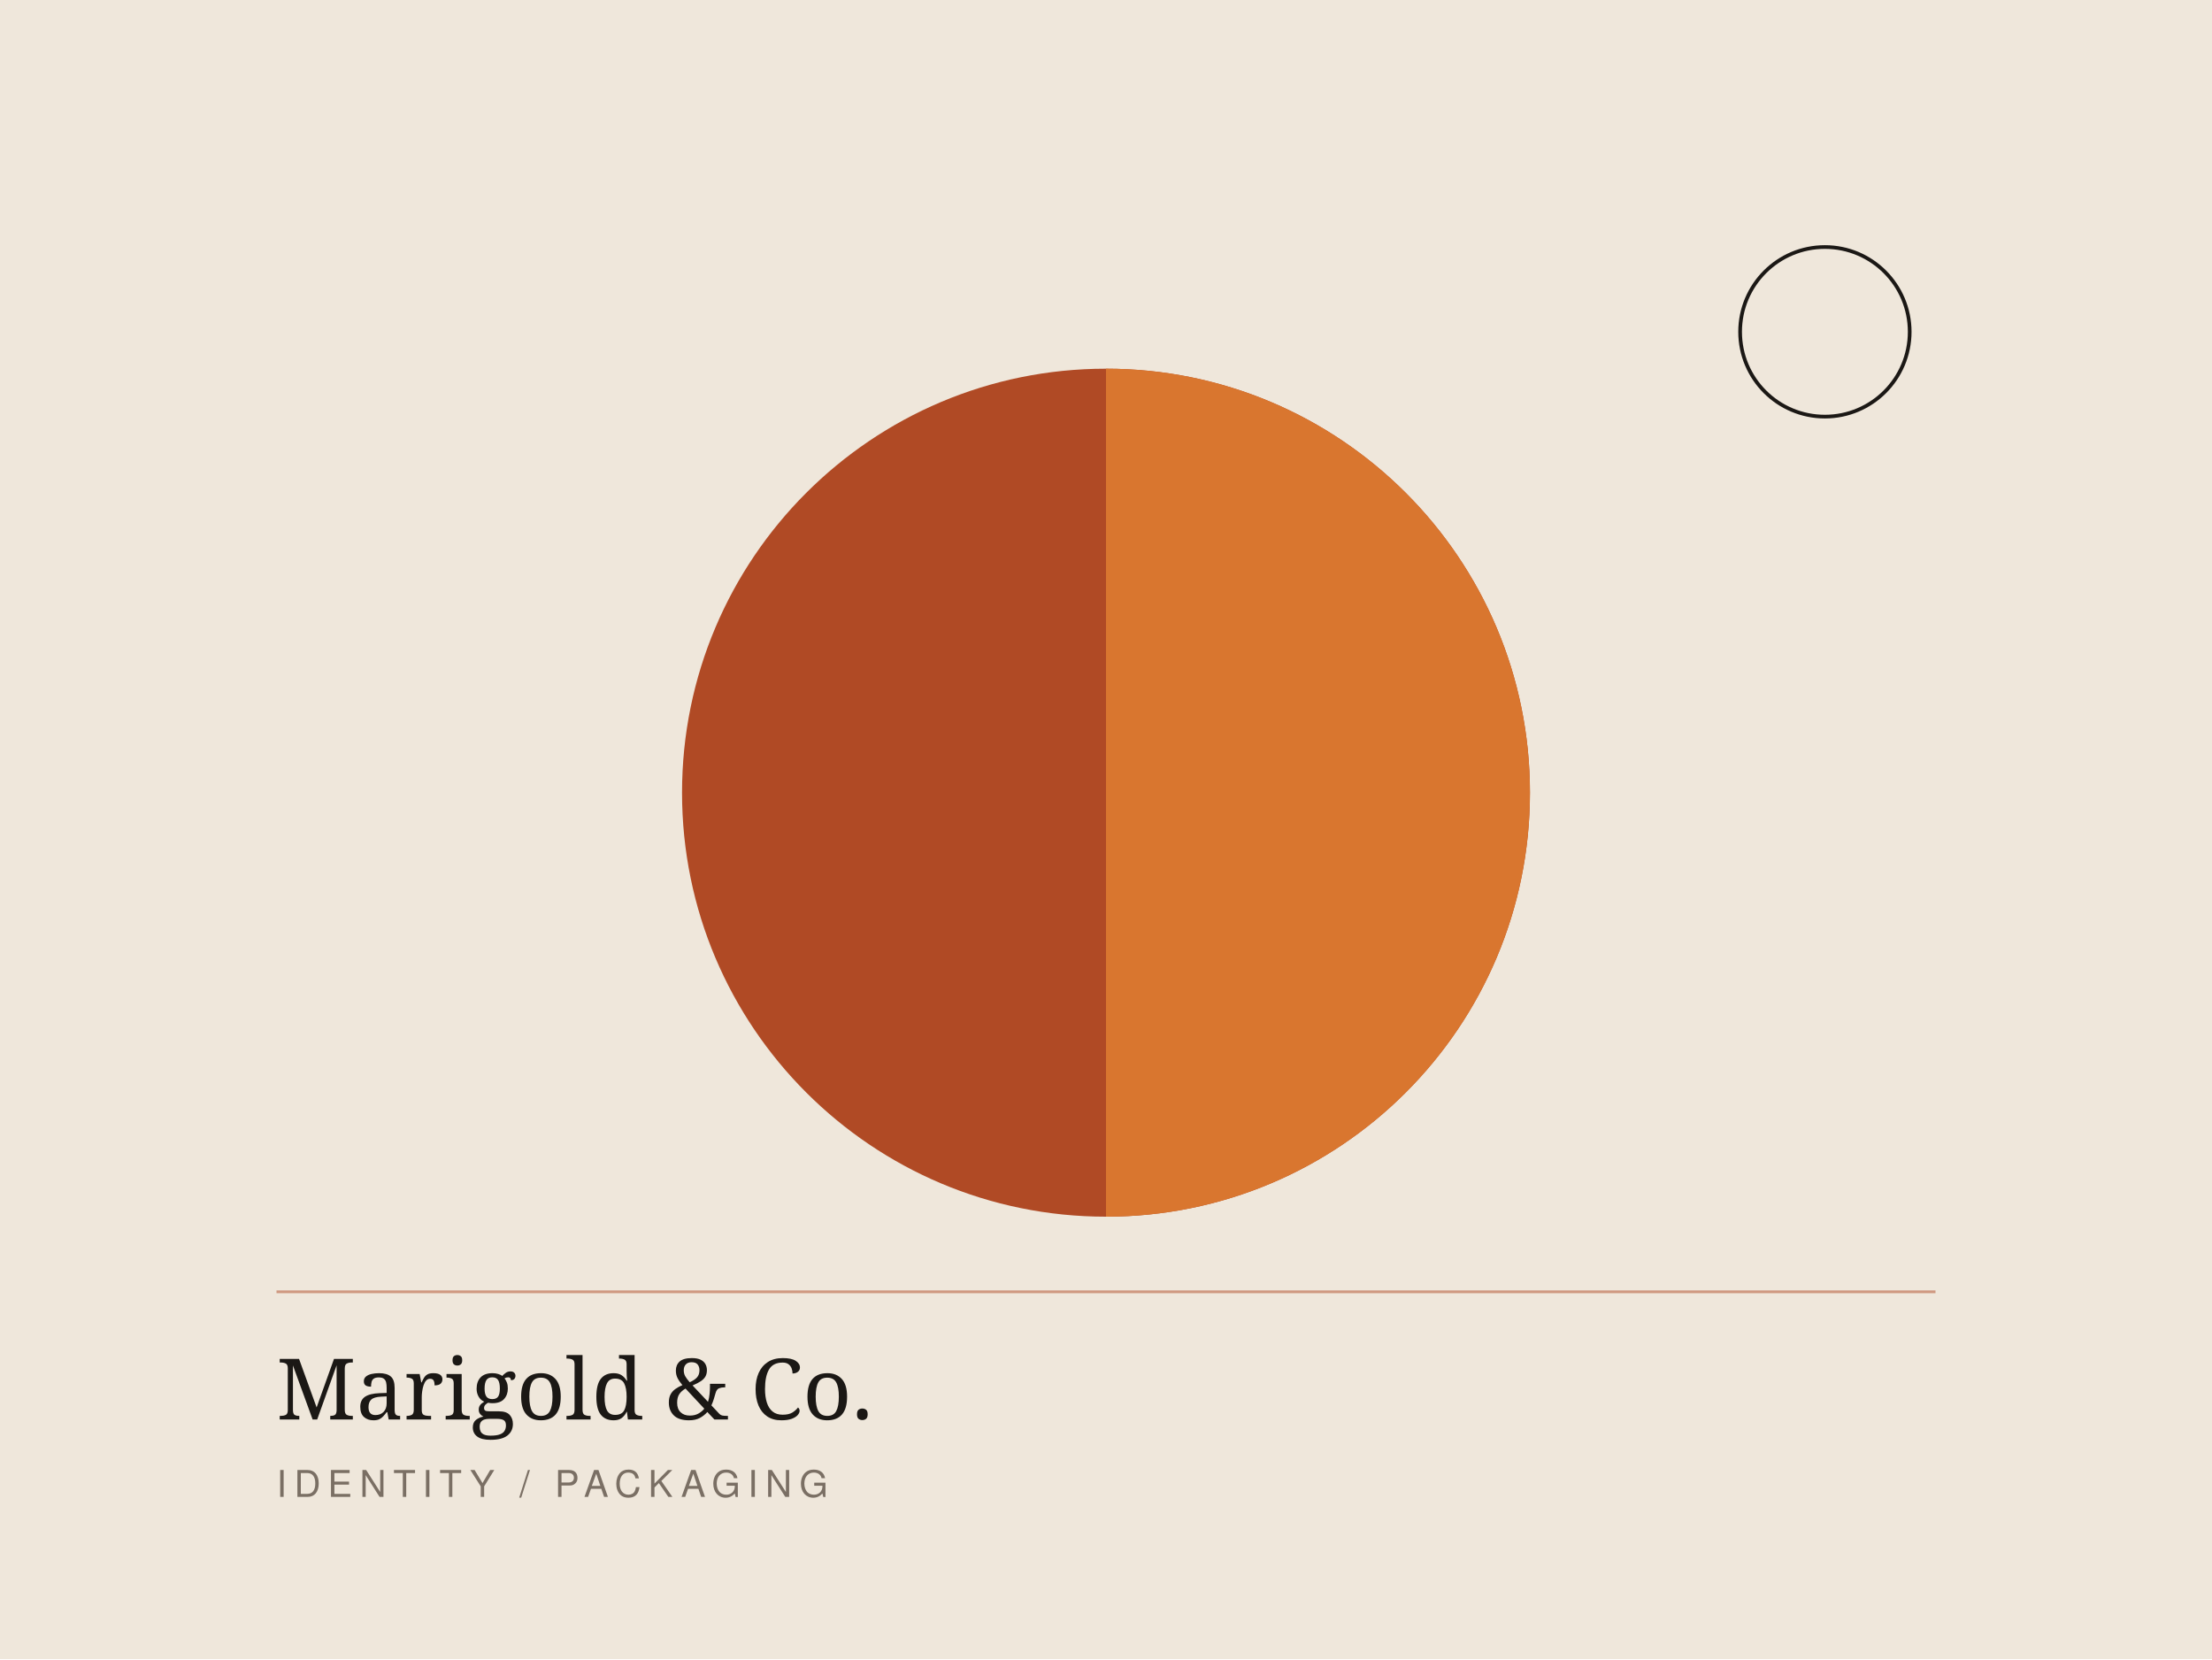
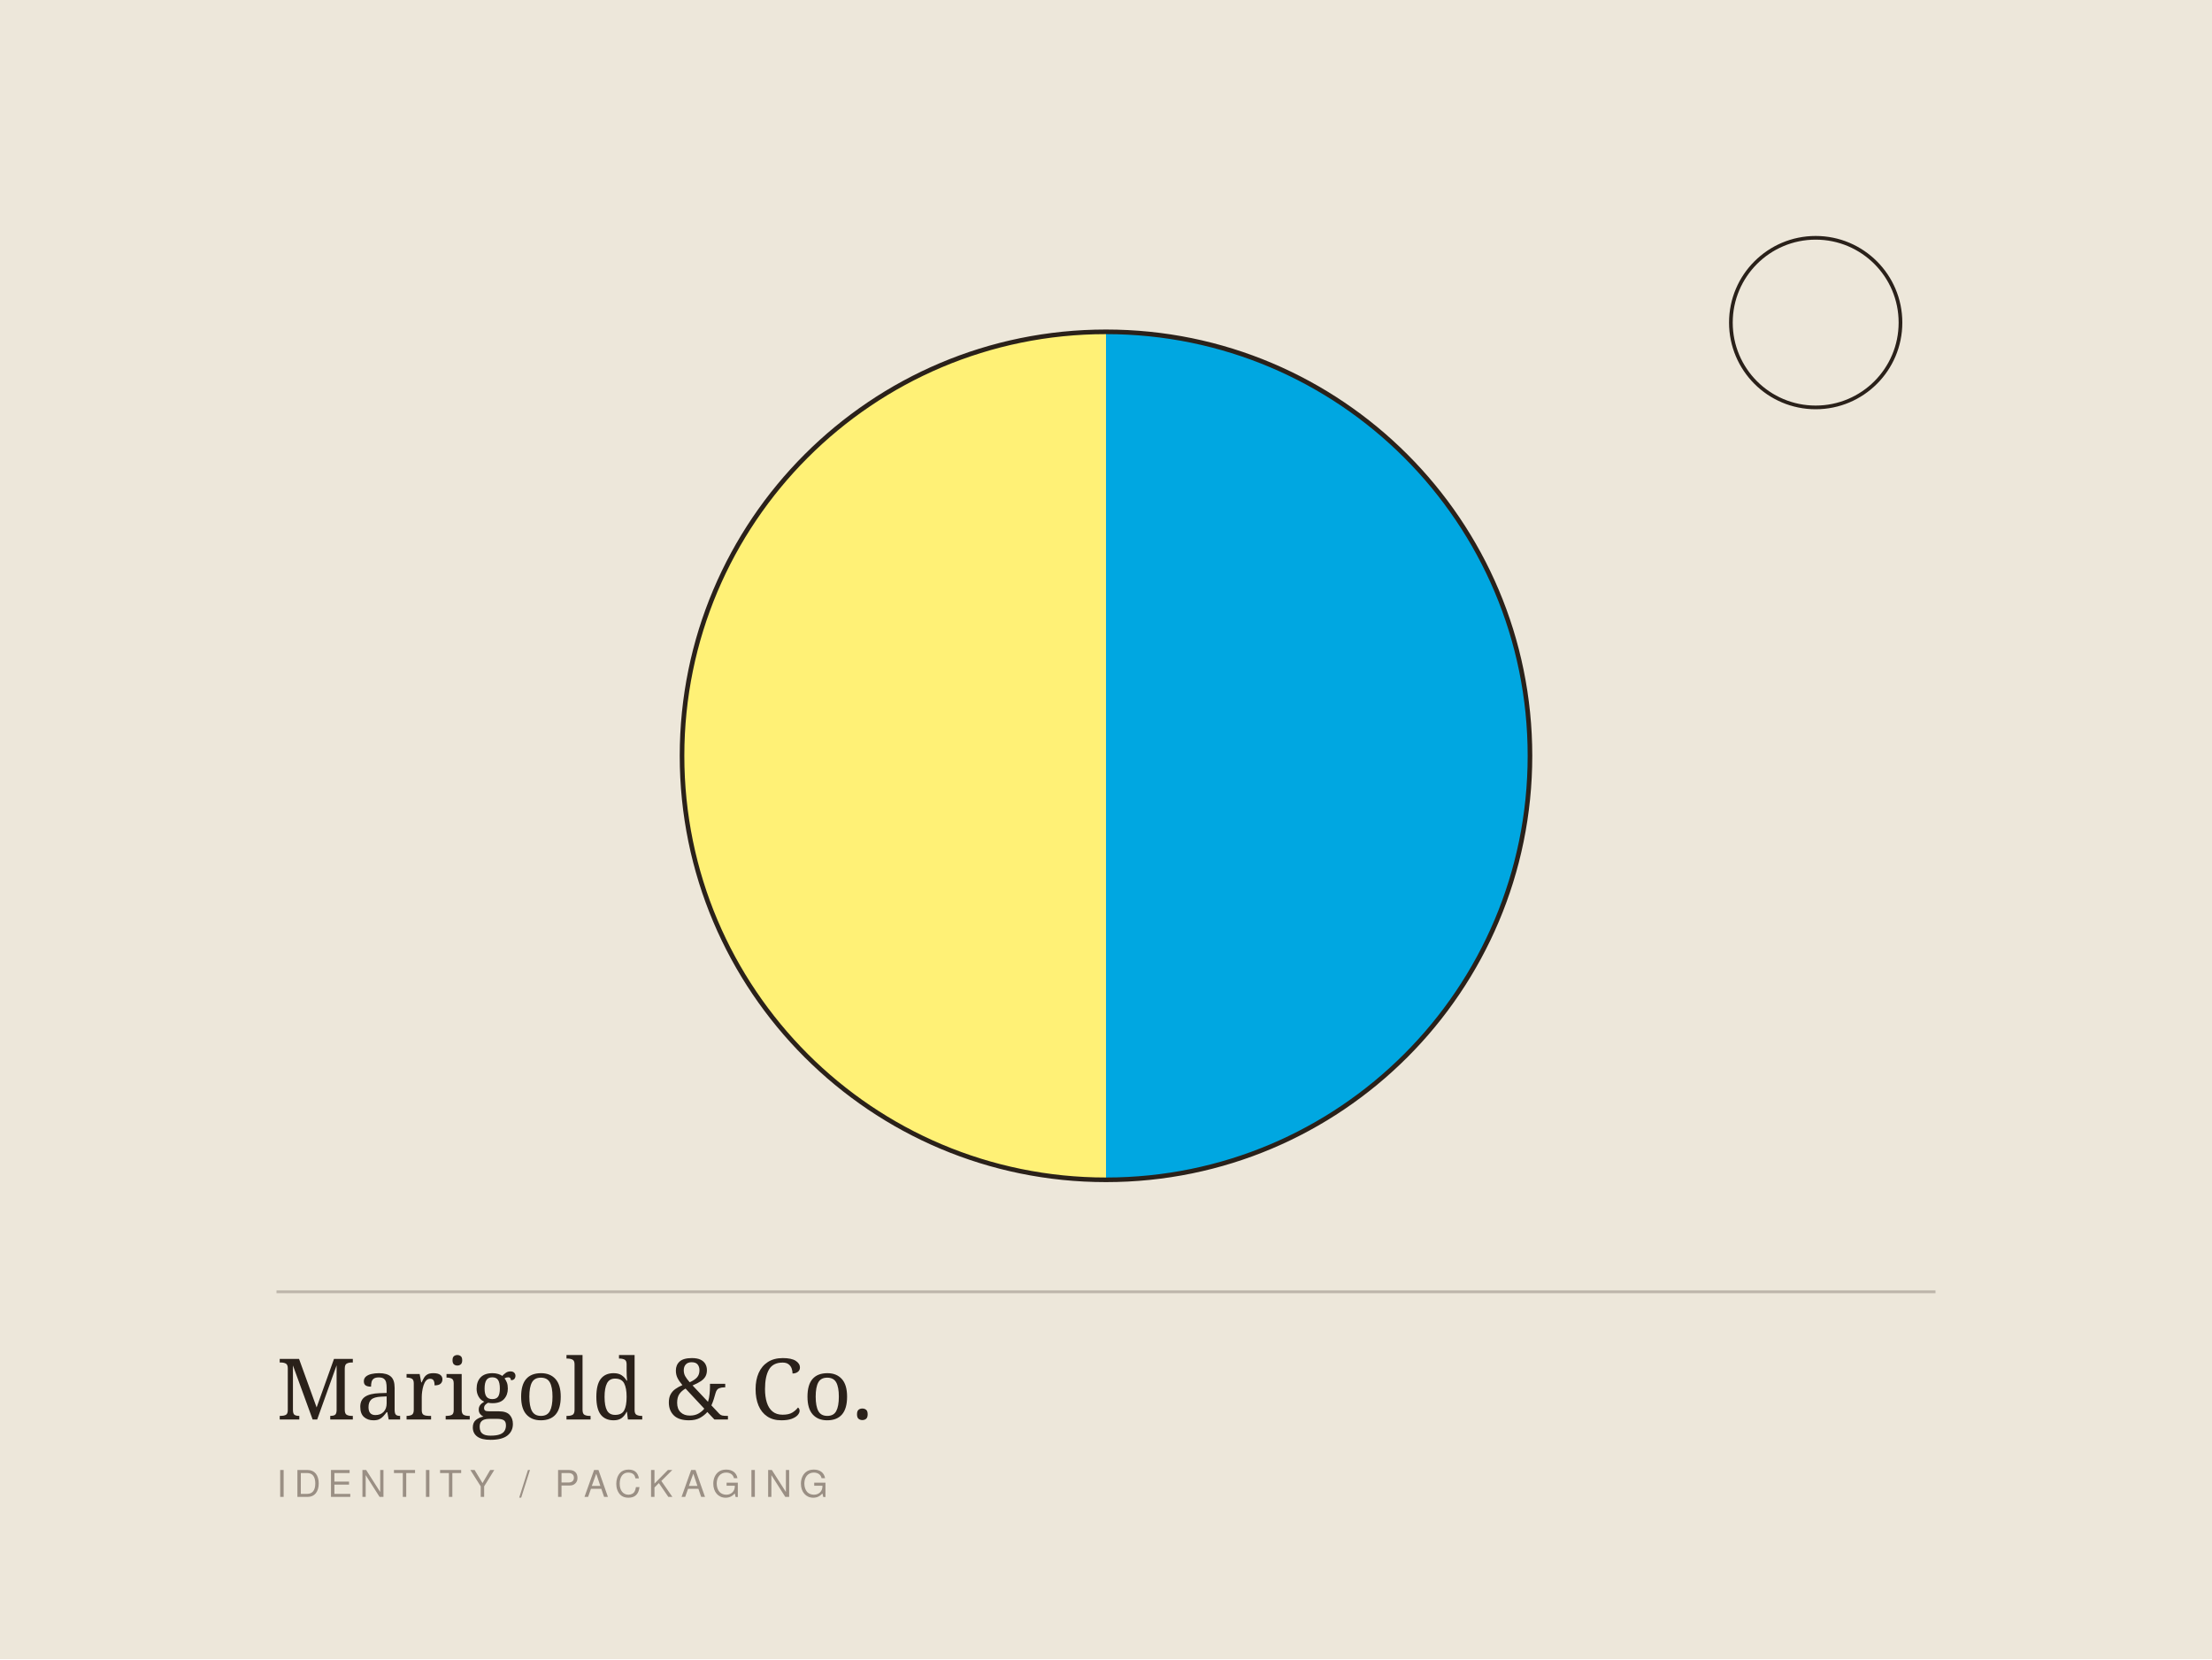
- <svg xmlns="http://www.w3.org/2000/svg" viewBox="0 0 1200 900" width="1200" height="900" role="img" aria-label="Placeholder artwork">
-   <rect width="1200" height="900" fill="#efe7db" />
-   <circle cx="600" cy="430" r="230" fill="#b04a25" />
-   <path d="M600 200 A230 230 0 0 1 600 660 Z" fill="#d9762f" />
-   <rect x="150" y="700" width="900" height="1.5" fill="#b04a25" opacity=".5" />
-   <text x="150" y="770" font-family="Georgia, serif" font-size="46" fill="#1b1815">Marigold &amp; Co.</text>
-   <text x="150" y="812" font-family="Helvetica, Arial, sans-serif" font-size="20" letter-spacing="4" fill="#7a6f64">IDENTITY / PACKAGING</text>
-   <circle cx="990" cy="180" r="46" fill="none" stroke="#1b1815" stroke-width="2" />
+ <svg xmlns="http://www.w3.org/2000/svg" viewBox="0 0 1200 900" width="1200" height="900" role="img" aria-label="Placeholder artwork for Marigold &amp; Co.">
+   <rect width="1200" height="900" fill="#EDE7DA" />
+   <circle cx="600" cy="410" r="230" fill="#FFF176" />
+   <path d="M600 180 A230 230 0 0 1 600 640 Z" fill="#00A7E1" />
+   <circle cx="600" cy="410" r="230" fill="none" stroke="#2A211A" stroke-width="2.5" />
+   <circle cx="985" cy="175" r="46" fill="none" stroke="#2A211A" stroke-width="2" />
+   <rect x="150" y="700" width="900" height="1.5" fill="#2A211A" opacity=".25" />
+   <text x="150" y="770" font-family="Georgia, serif" font-size="46" fill="#2A211A">Marigold &amp; Co.</text>
+   <text x="150" y="812" font-family="Helvetica, Arial, sans-serif" font-size="20" letter-spacing="4" fill="#9A8F84">IDENTITY / PACKAGING</text>
</svg>
